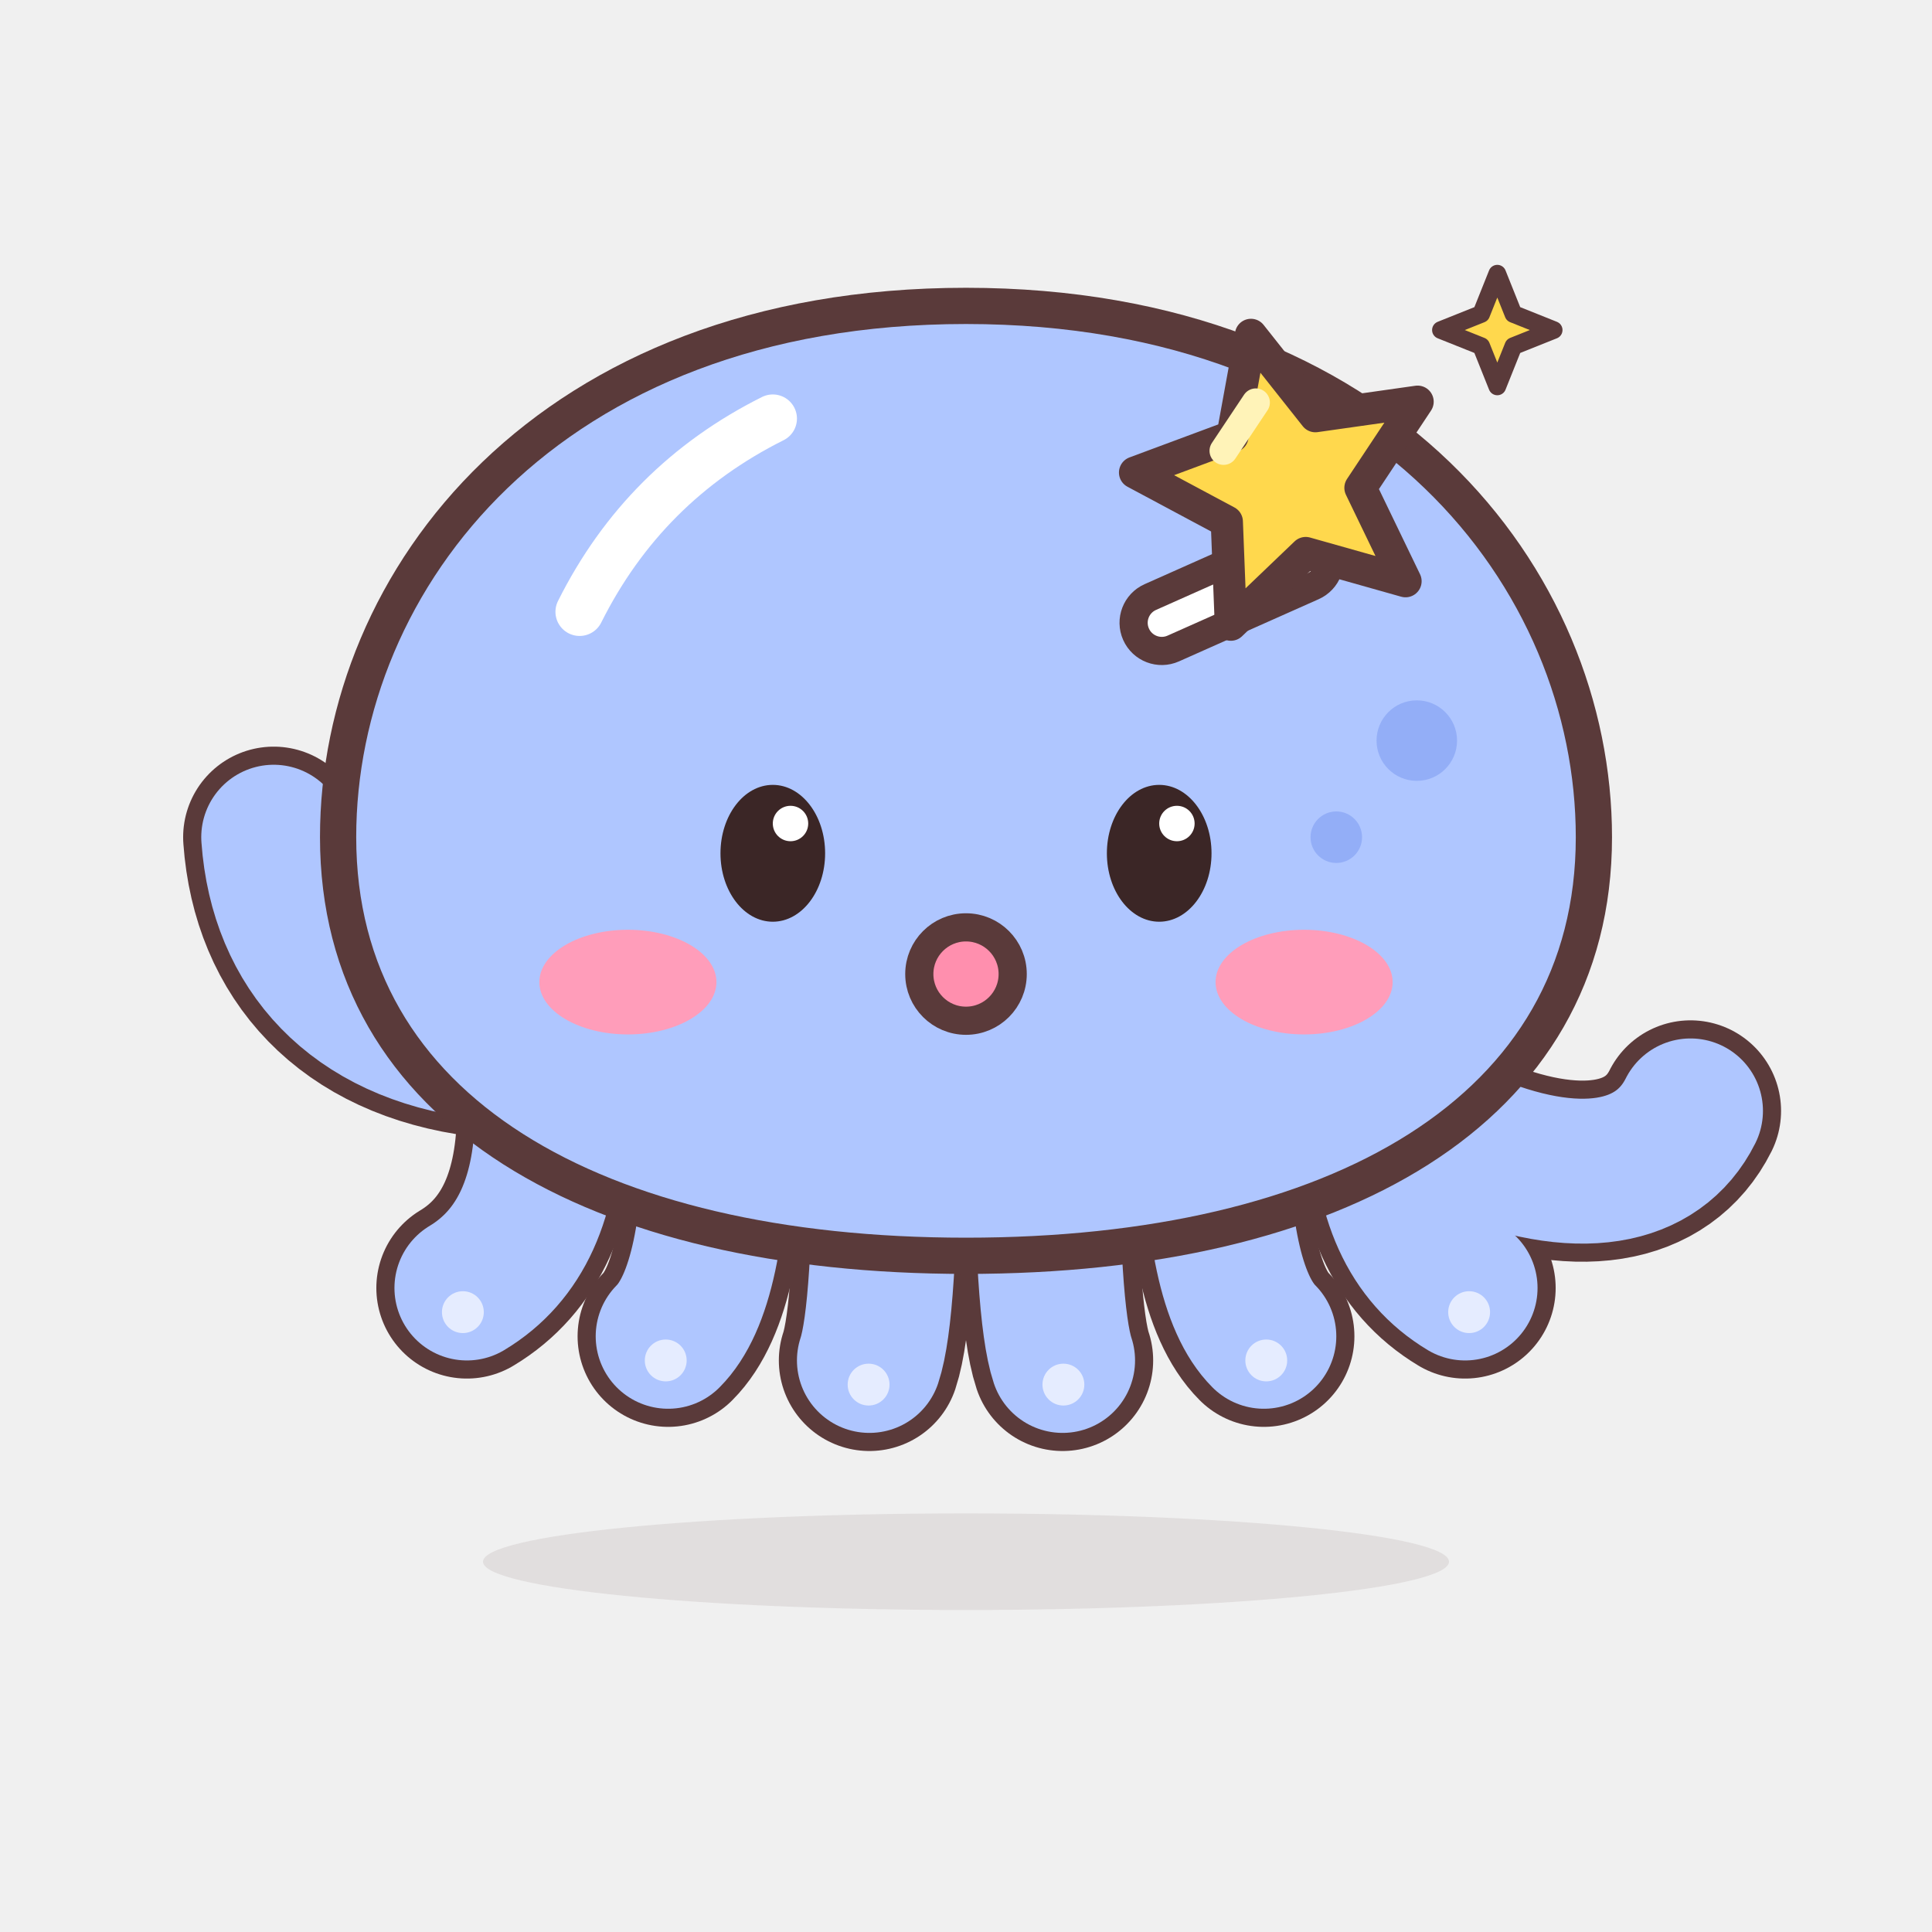
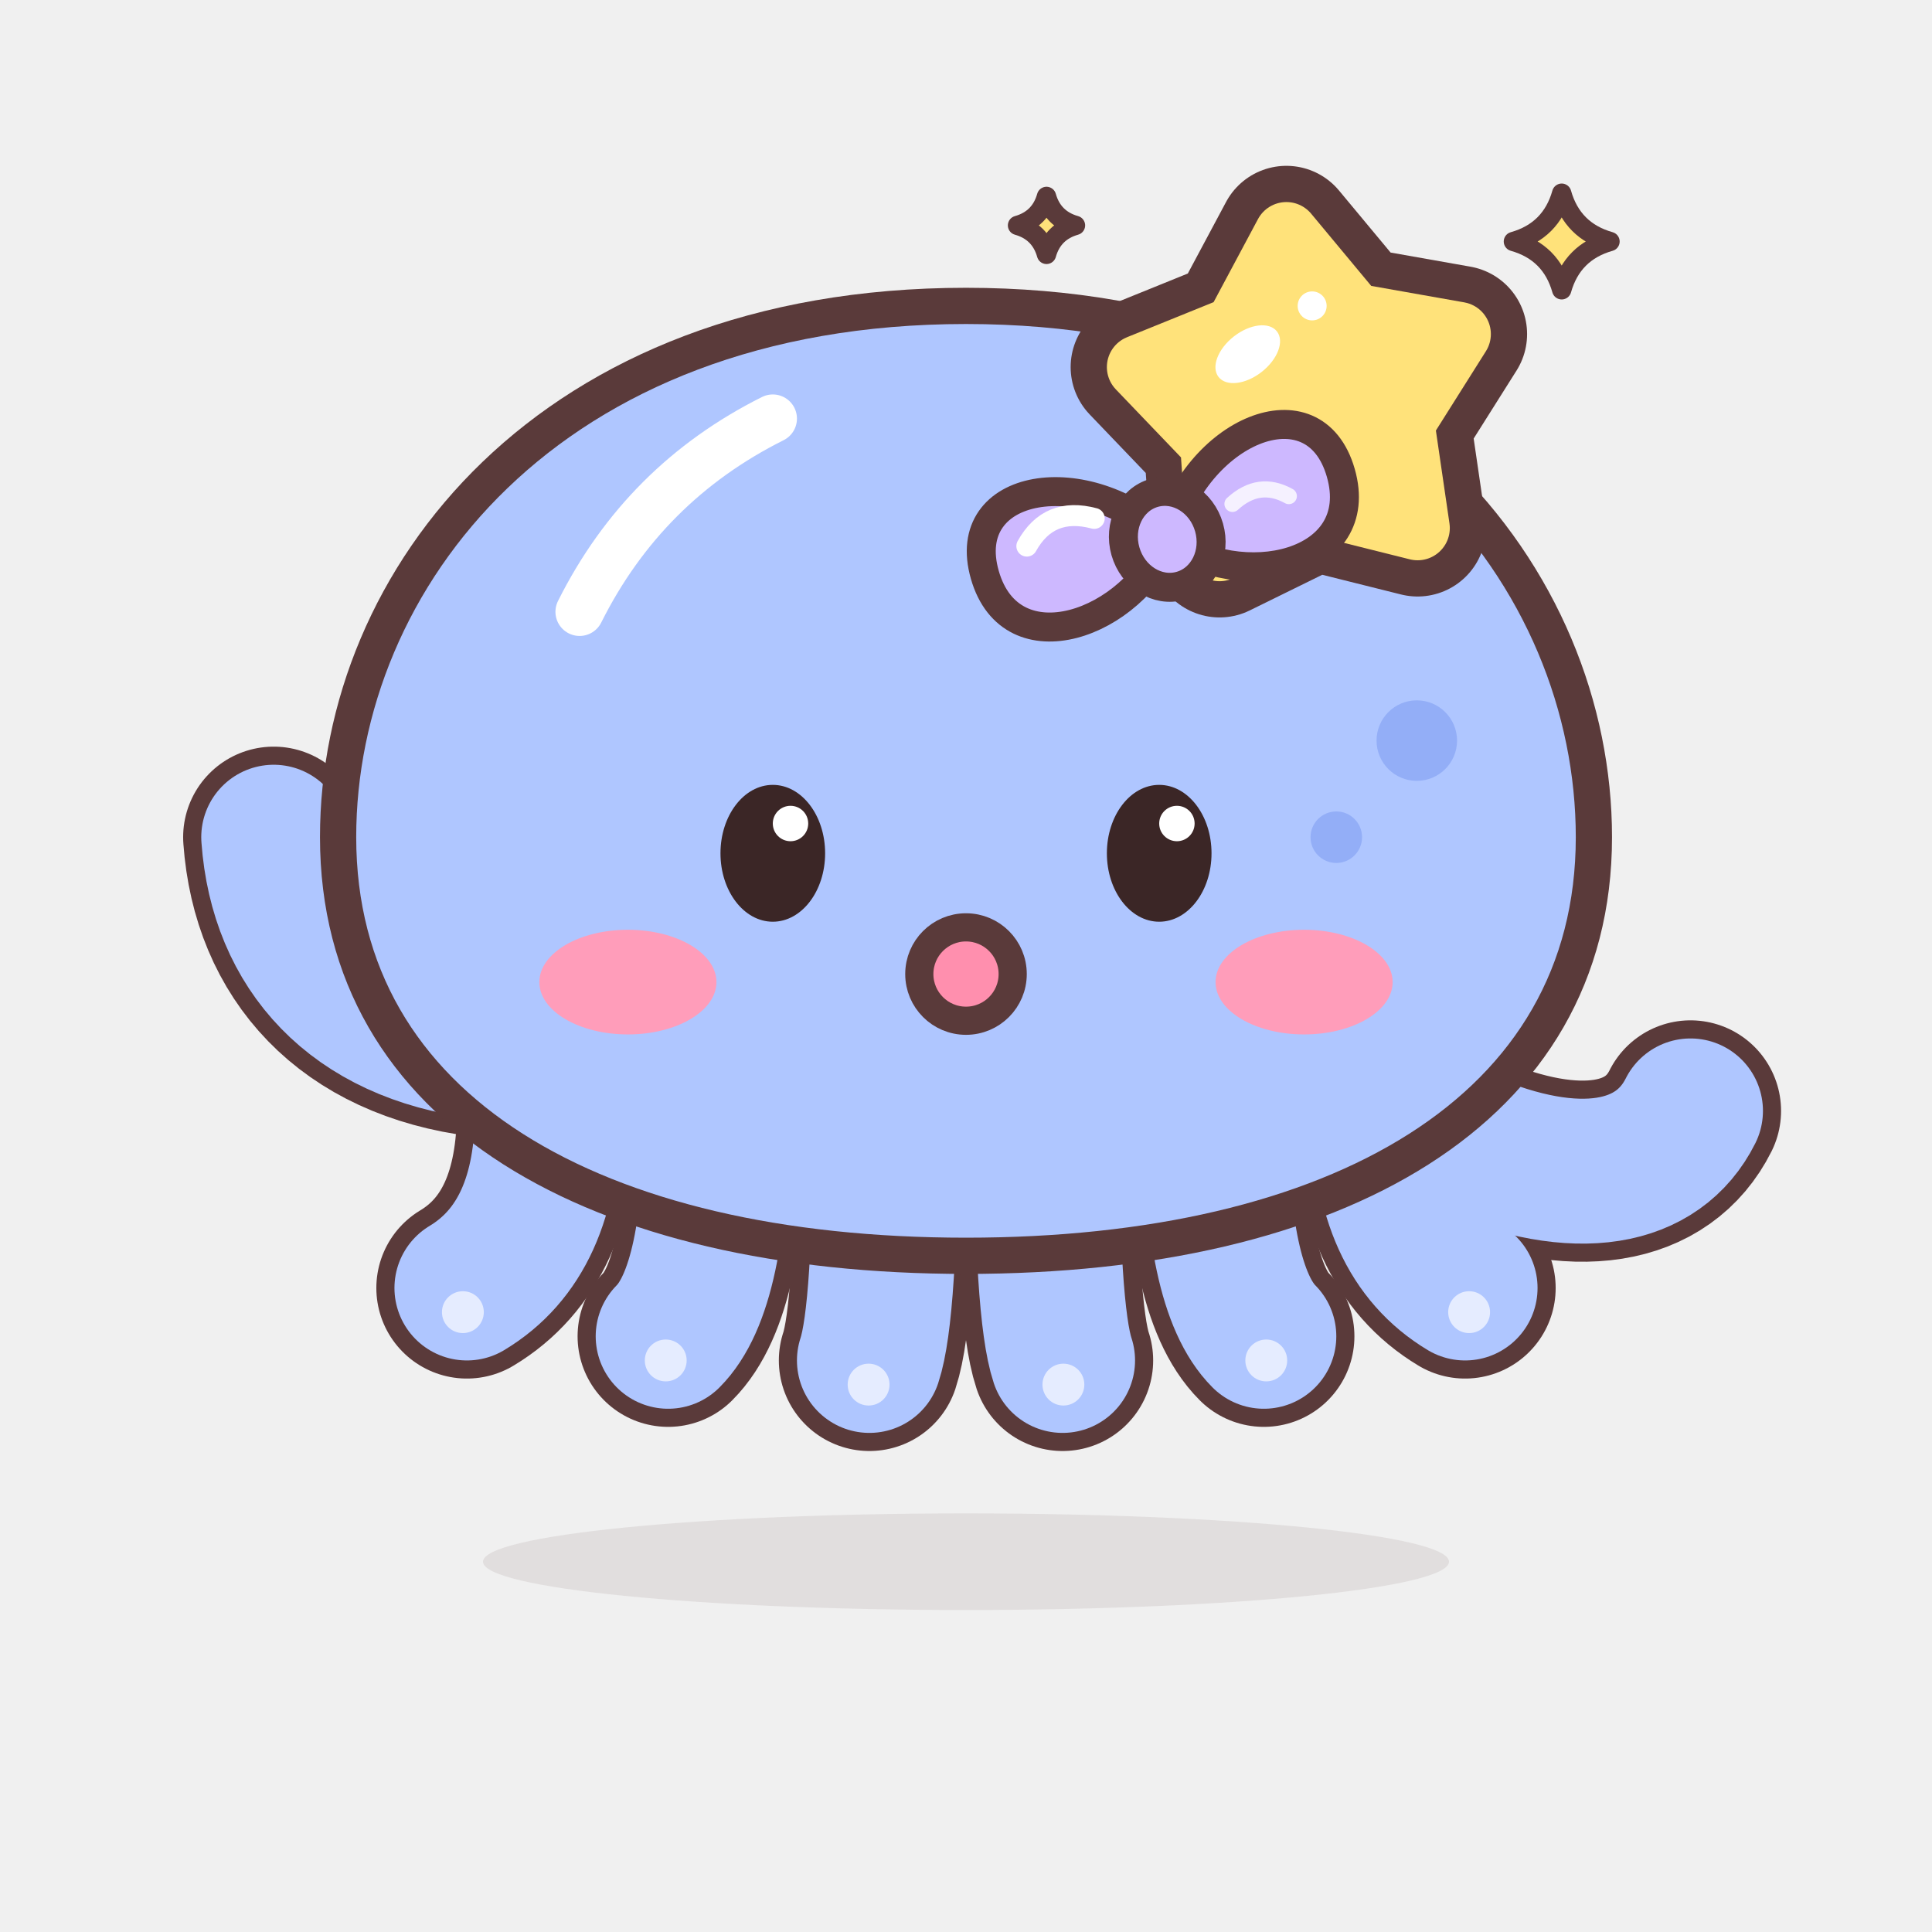
<svg xmlns="http://www.w3.org/2000/svg" viewBox="0 0 240 240" width="240" height="240">
  <ellipse cx="120" cy="194" rx="60" ry="6" fill="#5A3A3A" opacity="0.10" />
  <g fill="none" stroke-linecap="round" stroke-linejoin="round">
    <g stroke="#5A3A3A" stroke-width="22.5">
      <path d="M68 138 Q 68 154, 58 160" />
      <path d="M89 138 Q 89 160, 83 166" />
      <path d="M110 138 Q 110 163, 108 169" />
      <path d="M130 138 Q 130 163, 132 169" />
      <path d="M151 138 Q 151 160, 157 166" />
      <path d="M172 138 Q 172 154, 182 160" />
      <path d="M60 130 C 44 128, 35 118, 34 104" />
      <path d="M182 142 C 196 148, 206 146, 210 138" />
    </g>
    <g stroke="#AFC6FF" stroke-width="18">
      <path d="M68 138 Q 68 154, 58 160" />
      <path d="M89 138 Q 89 160, 83 166" />
      <path d="M110 138 Q 110 163, 108 169" />
      <path d="M130 138 Q 130 163, 132 169" />
      <path d="M151 138 Q 151 160, 157 166" />
      <path d="M172 138 Q 172 154, 182 160" />
      <path d="M60 130 C 44 128, 35 118, 34 104" />
      <path d="M182 142 C 196 148, 206 146, 210 138" />
    </g>
  </g>
  <g fill="#E5ECFF">
    <circle cx="57.5" cy="163" r="2.6" />
    <circle cx="82.7" cy="169" r="2.6" />
    <circle cx="107.9" cy="172" r="2.6" />
    <circle cx="132.1" cy="172" r="2.6" />
    <circle cx="157.3" cy="169" r="2.6" />
    <circle cx="182.5" cy="163" r="2.6" />
  </g>
  <path d="M120 38 C 172 38, 198 72, 198 104 C 198 138, 166 156, 120 156 C 74 156, 42 138, 42 104 C 42 72, 68 38, 120 38 Z" fill="#AFC6FF" stroke="#5A3A3A" stroke-width="4.5" />
  <g fill="#93AEF7">
    <circle cx="176" cy="92" r="5" />
    <circle cx="166" cy="104" r="3.2" />
  </g>
-   <rect x="140" y="70" width="26" height="7" rx="3.5" transform="rotate(-24 153 73.5)" fill="#FFFFFF" stroke="#5A3A3A" stroke-width="3.5" />
-   <polygon points="155.4,41.6 163.4,51.7 176.1,49.9 169.0,60.6 174.6,72.2 162.2,68.7 152.9,77.6 152.4,64.8 141.0,58.7 153.1,54.2" fill="#FFD84D" stroke="#5A3A3A" stroke-width="4" stroke-linejoin="round" />
-   <path d="M152 56 L 156 50" stroke="#FFF3B8" stroke-width="3.5" stroke-linecap="round" />
-   <path d="M186 34 l 2 5 5 2 -5 2 -2 5 -2 -5 -5 -2 5 -2 z" fill="#FFD84D" stroke="#5A3A3A" stroke-width="2.2" stroke-linejoin="round" />
+   <g>
+     <polygon points="159.8,29.1 168.2,39.2 181.2,41.5 174.2,52.6 176.1,65.6 163.3,62.4 151.5,68.2 150.6,55.1 141.5,45.6 153.6,40.7" fill="#5A3A3A" stroke="#5A3A3A" stroke-width="17.0" stroke-linejoin="round" />
+     <polygon points="159.8,29.1 168.2,39.2 181.2,41.5 174.2,52.6 176.1,65.6 163.3,62.4 151.5,68.2 150.6,55.1 141.5,45.6 153.6,40.7" fill="#FFE27A" stroke="#FFE27A" stroke-width="8" stroke-linejoin="round" />
+     <ellipse cx="155" cy="44" rx="4.6" ry="2.8" fill="#FFFFFF" transform="rotate(-38 155 44)" />
+     <circle cx="163" cy="38" r="1.8" fill="#FFFFFF" />
+     <g transform="translate(145 67) rotate(-16) scale(1.0)" stroke="#5A3A3A" stroke-width="3.60" stroke-linejoin="round">
+       <path d="M0 0 C -7 -12, -23 -14, -23 -2 C -23 10, -7 9, 0 0 Z" fill="#CDB8FF" />
+       <path d="M0 0 C -7 -12, -23 -14, -23 -2 C -23 10, -7 9, 0 0 Z" fill="#CDB8FF" transform="scale(-1 1)" />
+       <path d="M-17 -4 Q -13 -8, -8 -5" fill="none" stroke="#FFFFFF" stroke-width="2.60" stroke-linecap="round" />
+       <path d="M9 -2 Q 13 -4, 16 -1" fill="none" stroke="#FFFFFF" stroke-width="2.00" stroke-linecap="round" opacity="0.8" />
+       <ellipse cx="0" cy="0" rx="5.4" ry="6" fill="#CDB8FF" />
+     </g>
+     <path d="M194 24 Q 195.32 28.68, 200 30 Q 195.32 31.32, 194 36 Q 192.68 31.32, 188 30 Q 192.68 28.68, 194 24 Z" fill="#FFE27A" stroke="#5A3A3A" stroke-width="2.4" stroke-linejoin="round" />
+     <path d="M130 24.4 Q 130.792 27.208, 133.6 28 Q 130.792 28.792, 130 31.6 Q 129.208 28.792, 126.4 28 Q 129.208 27.208, 130 24.4 Z" fill="#FFE27A" stroke="#5A3A3A" stroke-width="2.4" stroke-linejoin="round" />
+   </g>
  <path d="M72 76 Q 80 60, 96 52" fill="none" stroke="#FFFFFF" stroke-width="6" stroke-linecap="round" />
  <ellipse cx="78" cy="122" rx="11" ry="6.5" fill="#FF9DBA" />
  <ellipse cx="162" cy="122" rx="11" ry="6.5" fill="#FF9DBA" />
  <ellipse cx="96" cy="106" rx="6.5" ry="8.5" fill="#3B2626" />
  <ellipse cx="144" cy="106" rx="6.5" ry="8.5" fill="#3B2626" />
  <circle cx="98.2" cy="102.3" r="2.2" fill="#FFFFFF" />
  <circle cx="146.2" cy="102.3" r="2.2" fill="#FFFFFF" />
  <circle cx="120" cy="121" r="5.8" fill="#FF8FAE" stroke="#5A3A3A" stroke-width="3.5" />
</svg>
